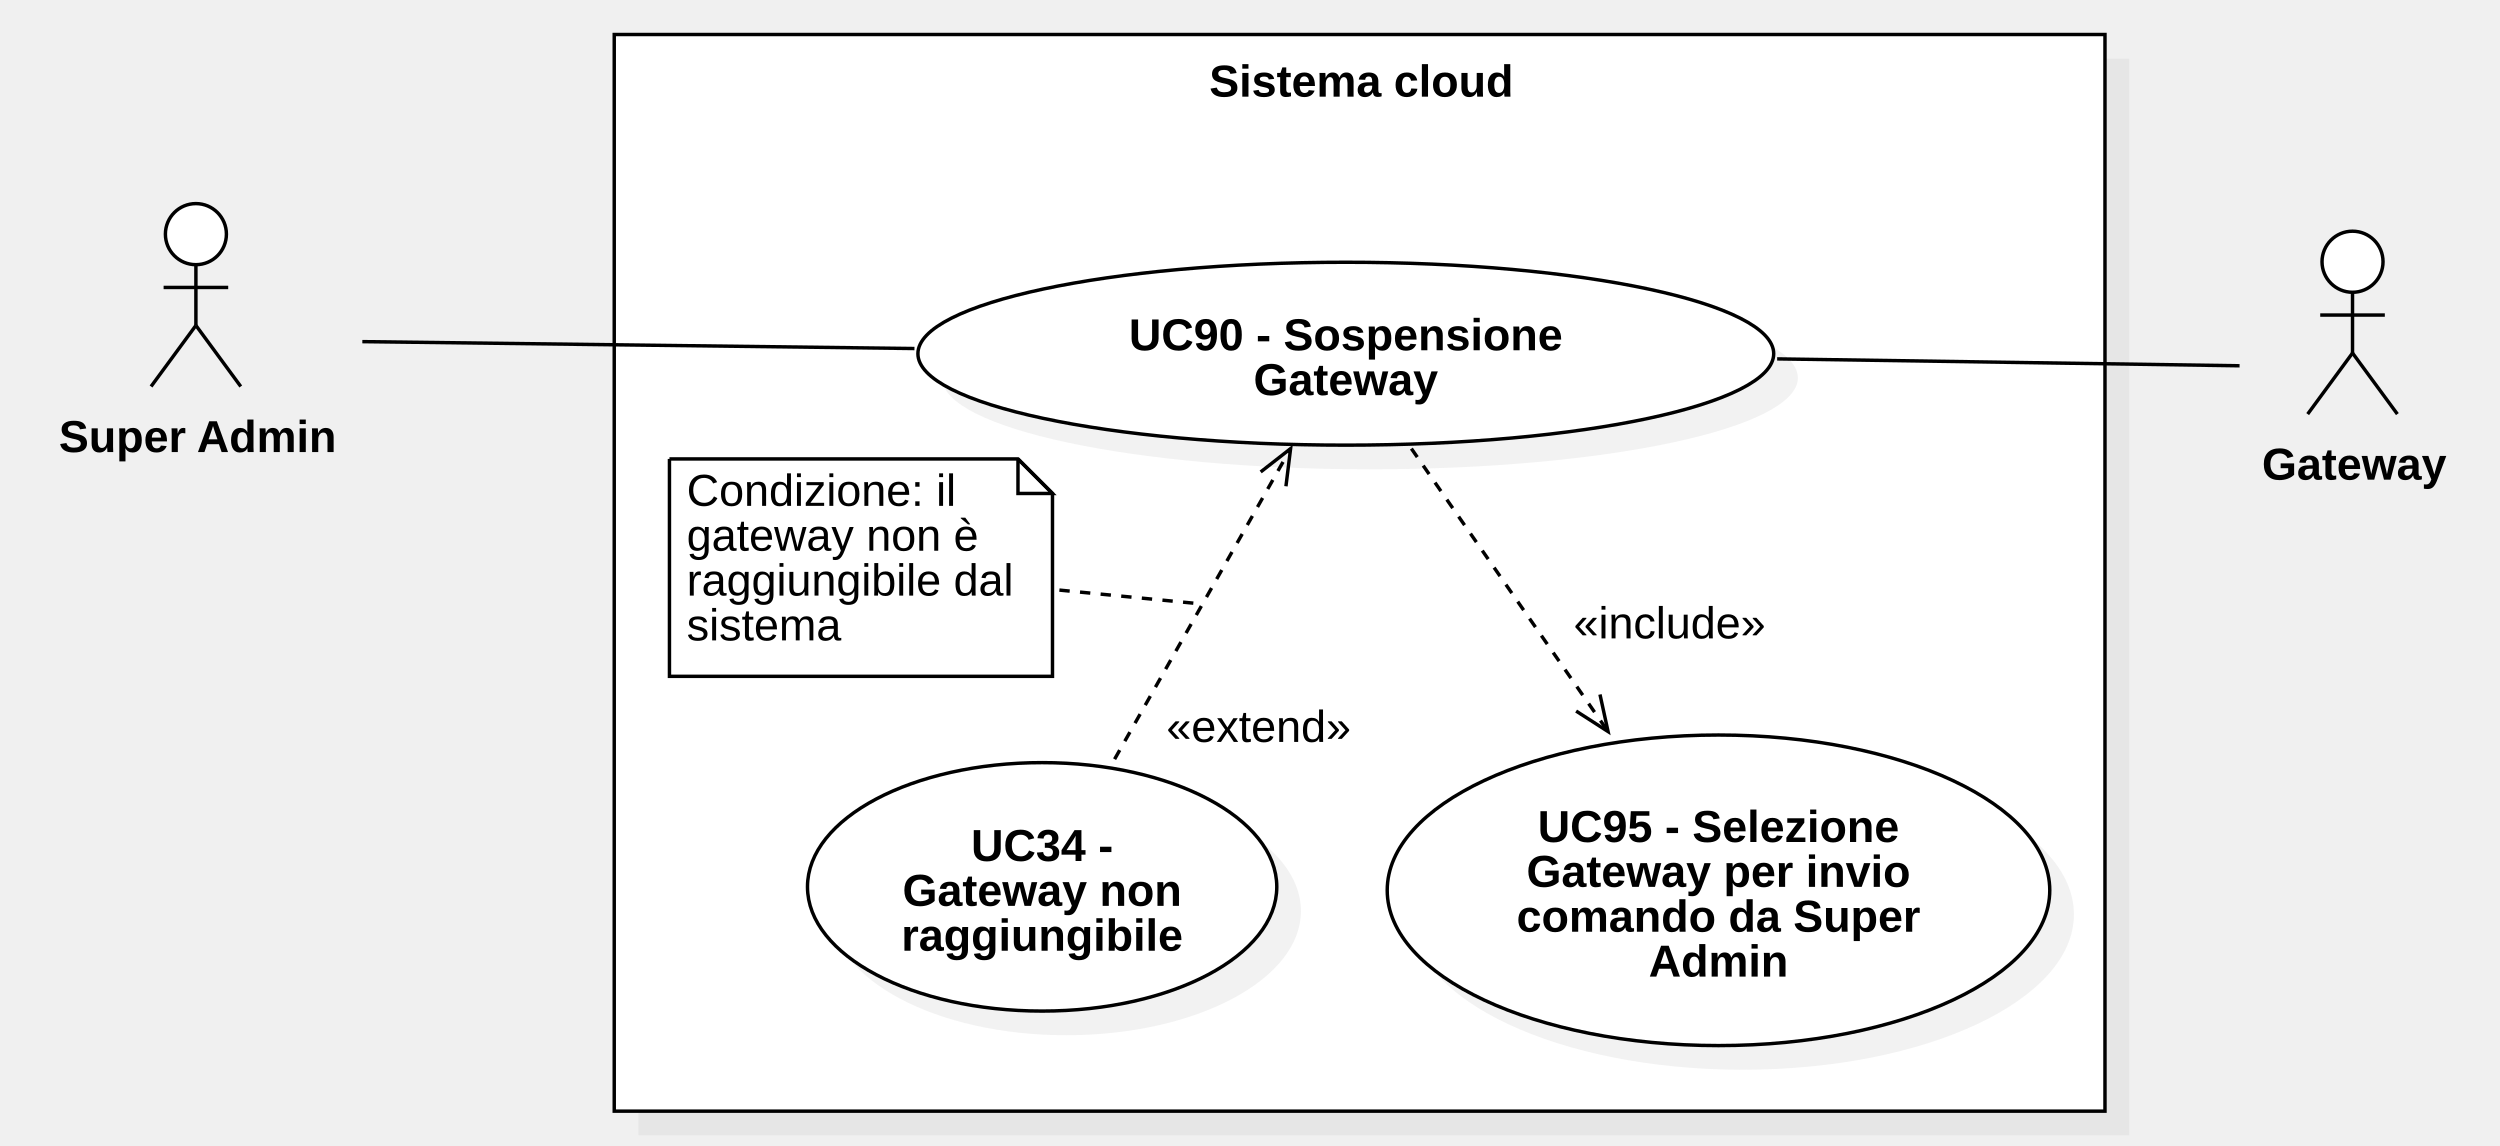
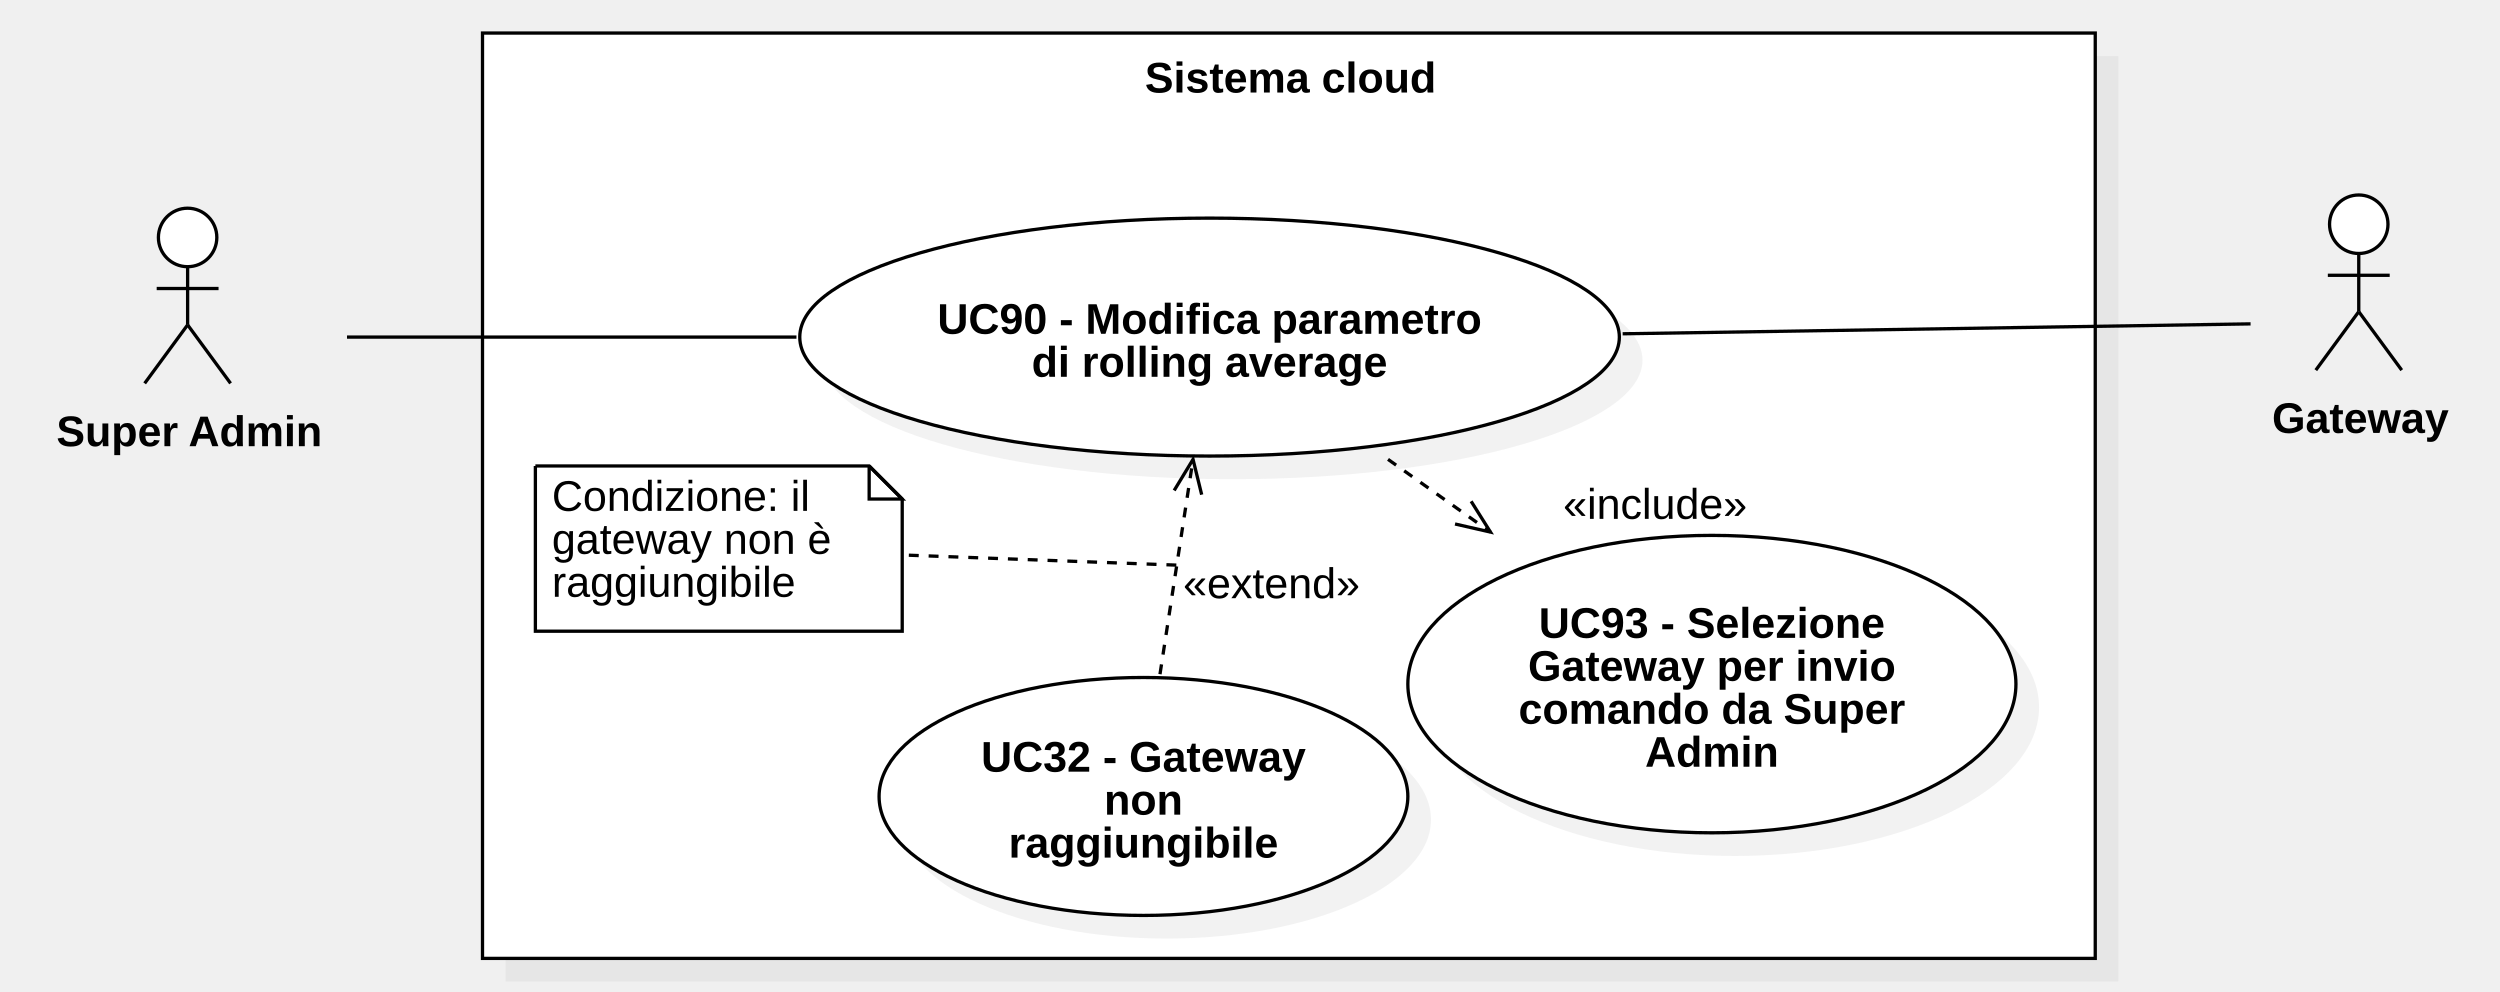
- <svg xmlns="http://www.w3.org/2000/svg" version="1.1" width="724.473" height="332">
+ <svg xmlns="http://www.w3.org/2000/svg" version="1.1" width="756.473" height="300">
  <defs />
  <g>
    <g>
-       <rect fill="#C0C0C0" stroke="none" x="207" y="36" width="432" height="312" transform="matrix(1 0 0 1 -22 -19)" fill-opacity="0.2" />
+       <rect fill="#C0C0C0" stroke="none" x="167" y="28" width="488" height="280" transform="matrix(1 0 0 1 -14 -11)" fill-opacity="0.2" />
    </g>
    <g>
-       <rect fill="#ffffff" stroke="none" x="200" y="29" width="432" height="312" transform="matrix(1 0 0 1 -22 -19)" />
+       <rect fill="#ffffff" stroke="none" x="160" y="21" width="488" height="280" transform="matrix(1 0 0 1 -14 -11)" />
    </g>
    <g>
-       <path fill="none" stroke="#000000" paint-order="fill stroke markers" d=" M 178 10 L 610 10 L 610 322 L 178 322 L 178 10 Z Z" stroke-miterlimit="10" stroke-dasharray="" />
+       <path fill="none" stroke="#000000" paint-order="fill stroke markers" d=" M 146 10 L 634 10 L 634 290 L 146 290 L 146 10 Z Z" stroke-miterlimit="10" stroke-dasharray="" />
    </g>
    <g>
      <g>
        <path fill="none" stroke="none" />
-         <text fill="#000000" stroke="none" font-family="Arial" font-size="13px" font-style="normal" font-weight="bold" text-decoration="undefined" x="416.5" y="42.5" text-anchor="middle" dominant-baseline="central" transform="matrix(1 0 0 1 -22 -19)">Sistema cloud</text>
+         <text fill="#000000" stroke="none" font-family="Arial" font-size="13px" font-style="normal" font-weight="bold" text-decoration="undefined" x="404.5" y="34.5" text-anchor="middle" dominant-baseline="central" transform="matrix(1 0 0 1 -14 -11)">Sistema cloud</text>
      </g>
    </g>
    <g>
-       <path fill="#C0C0C0" stroke="none" paint-order="stroke fill markers" d=" M 273 109.5 C 273 94.864 328.517 83 397 83 C 465.483 83 521 94.864 521 109.5 C 521 124.136 465.483 136 397 136 C 328.517 136 273 124.136 273 109.5 Z" fill-opacity="0.2" />
+       <path fill="#C0C0C0" stroke="none" paint-order="stroke fill markers" d=" M 249 109 C 249 89.118 304.517 73 373 73 C 441.483 73 497 89.118 497 109 C 497 128.882 441.483 145 373 145 C 304.517 145 249 128.882 249 109 Z" fill-opacity="0.2" />
    </g>
    <g>
-       <path fill="#ffffff" stroke="none" paint-order="stroke fill markers" d=" M 266 102.5 C 266 87.864 321.517 76 390 76 C 458.483 76 514 87.864 514 102.5 C 514 117.136 458.483 129 390 129 C 321.517 129 266 117.136 266 102.5 Z" />
+       <path fill="#ffffff" stroke="none" paint-order="stroke fill markers" d=" M 242 102 C 242 82.118 297.517 66 366 66 C 434.483 66 490 82.118 490 102 C 490 121.882 434.483 138 366 138 C 297.517 138 242 121.882 242 102 Z" />
    </g>
    <g>
-       <path fill="none" stroke="#000000" paint-order="fill stroke markers" d=" M 266 102.5 C 266 87.864 321.517 76 390 76 C 458.483 76 514 87.864 514 102.5 C 514 117.136 458.483 129 390 129 C 321.517 129 266 117.136 266 102.5 Z" stroke-miterlimit="10" stroke-dasharray="" />
+       <path fill="none" stroke="#000000" paint-order="fill stroke markers" d=" M 242 102 C 242 82.118 297.517 66 366 66 C 434.483 66 490 82.118 490 102 C 490 121.882 434.483 138 366 138 C 297.517 138 242 121.882 242 102 Z" stroke-miterlimit="10" stroke-dasharray="" />
    </g>
    <g>
      <g>
        <path fill="none" stroke="none" />
-         <text fill="#000000" stroke="none" font-family="Arial" font-size="13px" font-style="normal" font-weight="bold" text-decoration="undefined" x="412" y="116" text-anchor="middle" dominant-baseline="central" transform="matrix(1 0 0 1 -22 -19)">UC90 - Sospensione</text>
-         <text fill="#000000" stroke="none" font-family="Arial" font-size="13px" font-style="normal" font-weight="bold" text-decoration="undefined" x="412" y="129" text-anchor="middle" dominant-baseline="central" transform="matrix(1 0 0 1 -22 -19)">Gateway</text>
+         <text fill="#000000" stroke="none" font-family="Arial" font-size="13px" font-style="normal" font-weight="bold" text-decoration="undefined" x="380" y="107.5" text-anchor="middle" dominant-baseline="central" transform="matrix(1 0 0 1 -14 -11)">UC90 - Modifica parametro</text>
+         <text fill="#000000" stroke="none" font-family="Arial" font-size="13px" font-style="normal" font-weight="bold" text-decoration="undefined" x="380" y="120.5" text-anchor="middle" dominant-baseline="central" transform="matrix(1 0 0 1 -14 -11)">di rolling average</text>
      </g>
    </g>
    <g>
-       <path fill="#C0C0C0" stroke="none" paint-order="stroke fill markers" d=" M 409 265 C 409 240.147 451.981 220 505 220 C 558.019 220 601 240.147 601 265 C 601 289.853 558.019 310 505 310 C 451.981 310 409 289.853 409 265 Z" fill-opacity="0.2" />
+       <path fill="#C0C0C0" stroke="none" paint-order="stroke fill markers" d=" M 433 214 C 433 189.147 474.19 169 525 169 C 575.81 169 617 189.147 617 214 C 617 238.853 575.81 259 525 259 C 474.19 259 433 238.853 433 214 Z" fill-opacity="0.2" />
    </g>
    <g>
-       <path fill="#ffffff" stroke="none" paint-order="stroke fill markers" d=" M 402 258 C 402 233.147 444.981 213 498 213 C 551.019 213 594 233.147 594 258 C 594 282.853 551.019 303 498 303 C 444.981 303 402 282.853 402 258 Z" />
+       <path fill="#ffffff" stroke="none" paint-order="stroke fill markers" d=" M 426 207 C 426 182.147 467.19 162 518 162 C 568.81 162 610 182.147 610 207 C 610 231.853 568.81 252 518 252 C 467.19 252 426 231.853 426 207 Z" />
    </g>
    <g>
-       <path fill="none" stroke="#000000" paint-order="fill stroke markers" d=" M 402 258 C 402 233.147 444.981 213 498 213 C 551.019 213 594 233.147 594 258 C 594 282.853 551.019 303 498 303 C 444.981 303 402 282.853 402 258 Z" stroke-miterlimit="10" stroke-dasharray="" />
+       <path fill="none" stroke="#000000" paint-order="fill stroke markers" d=" M 426 207 C 426 182.147 467.19 162 518 162 C 568.81 162 610 182.147 610 207 C 610 231.853 568.81 252 518 252 C 467.19 252 426 231.853 426 207 Z" stroke-miterlimit="10" stroke-dasharray="" />
    </g>
    <g>
      <g>
        <path fill="none" stroke="none" />
-         <text fill="#000000" stroke="none" font-family="Arial" font-size="13px" font-style="normal" font-weight="bold" text-decoration="undefined" x="520" y="258.5" text-anchor="middle" dominant-baseline="central" transform="matrix(1 0 0 1 -22 -19)">UC95 - Selezione</text>
-         <text fill="#000000" stroke="none" font-family="Arial" font-size="13px" font-style="normal" font-weight="bold" text-decoration="undefined" x="520" y="271.5" text-anchor="middle" dominant-baseline="central" transform="matrix(1 0 0 1 -22 -19)">Gateway per invio</text>
-         <text fill="#000000" stroke="none" font-family="Arial" font-size="13px" font-style="normal" font-weight="bold" text-decoration="undefined" x="520" y="284.5" text-anchor="middle" dominant-baseline="central" transform="matrix(1 0 0 1 -22 -19)">comando da Super</text>
-         <text fill="#000000" stroke="none" font-family="Arial" font-size="13px" font-style="normal" font-weight="bold" text-decoration="undefined" x="520" y="297.5" text-anchor="middle" dominant-baseline="central" transform="matrix(1 0 0 1 -22 -19)">Admin</text>
+         <text fill="#000000" stroke="none" font-family="Arial" font-size="13px" font-style="normal" font-weight="bold" text-decoration="undefined" x="532" y="199.5" text-anchor="middle" dominant-baseline="central" transform="matrix(1 0 0 1 -14 -11)">UC93 - Selezione</text>
+         <text fill="#000000" stroke="none" font-family="Arial" font-size="13px" font-style="normal" font-weight="bold" text-decoration="undefined" x="532" y="212.5" text-anchor="middle" dominant-baseline="central" transform="matrix(1 0 0 1 -14 -11)">Gateway per invio</text>
+         <text fill="#000000" stroke="none" font-family="Arial" font-size="13px" font-style="normal" font-weight="bold" text-decoration="undefined" x="532" y="225.5" text-anchor="middle" dominant-baseline="central" transform="matrix(1 0 0 1 -14 -11)">comando da Super</text>
+         <text fill="#000000" stroke="none" font-family="Arial" font-size="13px" font-style="normal" font-weight="bold" text-decoration="undefined" x="532" y="238.5" text-anchor="middle" dominant-baseline="central" transform="matrix(1 0 0 1 -14 -11)">Admin</text>
      </g>
    </g>
    <g>
-       <path fill="#ffffff" stroke="none" paint-order="stroke fill markers" d=" M 47.931 67.85 C 47.931 62.962 51.889 59 56.771 59 C 61.653 59 65.611 62.962 65.611 67.85 C 65.611 72.738 61.653 76.7 56.771 76.7 C 51.889 76.7 47.931 72.738 47.931 67.85 Z" />
+       <path fill="none" stroke="#000000" paint-order="fill stroke markers" d=" M 420 139 L 451 161" stroke-miterlimit="10" stroke-dasharray="3" />
    </g>
    <g>
-       <path fill="none" stroke="#000000" paint-order="fill stroke markers" d=" M 47.931 67.85 C 47.931 62.962 51.889 59 56.771 59 C 61.653 59 65.611 62.962 65.611 67.85 C 65.611 72.738 61.653 76.7 56.771 76.7 C 51.889 76.7 47.931 72.738 47.931 67.85 Z" stroke-miterlimit="10" stroke-dasharray="" />
+       <path fill="none" stroke="#000000" paint-order="fill stroke markers" d=" M 440.276 158.551 L 451 161 L 445.149 151.685" stroke-miterlimit="10" stroke-dasharray="" />
    </g>
    <g>
-       <path fill="none" stroke="#000000" paint-order="fill stroke markers" d=" M 56.771 76.7 L 56.771 94.3" stroke-miterlimit="10" stroke-dasharray="" />
-     </g>
-     <g>
-       <path fill="none" stroke="#000000" paint-order="fill stroke markers" d=" M 47.411 83.3 L 66.131 83.3" stroke-miterlimit="10" stroke-dasharray="" />
-     </g>
-     <g>
-       <path fill="none" stroke="#000000" paint-order="fill stroke markers" d=" M 56.771 94.3 L 43.771 112" stroke-miterlimit="10" stroke-dasharray="" />
-     </g>
-     <g>
-       <path fill="none" stroke="#000000" paint-order="fill stroke markers" d=" M 56.771 94.3 L 69.771 112" stroke-miterlimit="10" stroke-dasharray="" />
+       <rect fill="#ffffff" stroke="none" x="487" y="157" width="55.656" height="13" transform="matrix(1 0 0 1 -14 -11)" />
    </g>
    <g>
      <g>
        <path fill="none" stroke="none" />
-         <text fill="#000000" stroke="none" font-family="Arial" font-size="13px" font-style="normal" font-weight="bold" text-decoration="undefined" x="79.271" y="145.5" text-anchor="middle" dominant-baseline="central" transform="matrix(1 0 0 1 -22 -19)">Super Admin</text>
+         <text fill="#000000" stroke="none" font-family="Arial" font-size="13px" font-style="normal" font-weight="normal" text-decoration="undefined" x="514.828" y="163.5" text-anchor="middle" dominant-baseline="central" transform="matrix(1 0 0 1 -14 -11)">«include»</text>
      </g>
    </g>
    <g>
-       <path fill="#ffffff" stroke="none" paint-order="stroke fill markers" d=" M 672.896 75.85 C 672.896 70.962 676.854 67 681.736 67 C 686.619 67 690.576 70.962 690.576 75.85 C 690.576 80.738 686.619 84.7 681.736 84.7 C 676.854 84.7 672.896 80.738 672.896 75.85 Z" />
+       <path fill="#ffffff" stroke="none" paint-order="stroke fill markers" d=" M 47.931 71.85 C 47.931 66.962 51.889 63 56.771 63 C 61.653 63 65.611 66.962 65.611 71.85 C 65.611 76.738 61.653 80.7 56.771 80.7 C 51.889 80.7 47.931 76.738 47.931 71.85 Z" />
    </g>
    <g>
-       <path fill="none" stroke="#000000" paint-order="fill stroke markers" d=" M 672.896 75.85 C 672.896 70.962 676.854 67 681.736 67 C 686.619 67 690.576 70.962 690.576 75.85 C 690.576 80.738 686.619 84.7 681.736 84.7 C 676.854 84.7 672.896 80.738 672.896 75.85 Z" stroke-miterlimit="10" stroke-dasharray="" />
+       <path fill="none" stroke="#000000" paint-order="fill stroke markers" d=" M 47.931 71.85 C 47.931 66.962 51.889 63 56.771 63 C 61.653 63 65.611 66.962 65.611 71.85 C 65.611 76.738 61.653 80.7 56.771 80.7 C 51.889 80.7 47.931 76.738 47.931 71.85 Z" stroke-miterlimit="10" stroke-dasharray="" />
    </g>
    <g>
-       <path fill="none" stroke="#000000" paint-order="fill stroke markers" d=" M 681.736 84.7 L 681.736 102.3" stroke-miterlimit="10" stroke-dasharray="" />
+       <path fill="none" stroke="#000000" paint-order="fill stroke markers" d=" M 56.771 80.7 L 56.771 98.3" stroke-miterlimit="10" stroke-dasharray="" />
    </g>
    <g>
-       <path fill="none" stroke="#000000" paint-order="fill stroke markers" d=" M 672.376 91.3 L 691.096 91.3" stroke-miterlimit="10" stroke-dasharray="" />
+       <path fill="none" stroke="#000000" paint-order="fill stroke markers" d=" M 47.411 87.3 L 66.131 87.3" stroke-miterlimit="10" stroke-dasharray="" />
    </g>
    <g>
-       <path fill="none" stroke="#000000" paint-order="fill stroke markers" d=" M 681.736 102.3 L 668.736 120" stroke-miterlimit="10" stroke-dasharray="" />
+       <path fill="none" stroke="#000000" paint-order="fill stroke markers" d=" M 56.771 98.3 L 43.771 116" stroke-miterlimit="10" stroke-dasharray="" />
    </g>
    <g>
-       <path fill="none" stroke="#000000" paint-order="fill stroke markers" d=" M 681.736 102.3 L 694.736 120" stroke-miterlimit="10" stroke-dasharray="" />
+       <path fill="none" stroke="#000000" paint-order="fill stroke markers" d=" M 56.771 98.3 L 69.771 116" stroke-miterlimit="10" stroke-dasharray="" />
    </g>
    <g>
      <g>
        <path fill="none" stroke="none" />
-         <text fill="#000000" stroke="none" font-family="Arial" font-size="13px" font-style="normal" font-weight="bold" text-decoration="undefined" x="704.236" y="153.5" text-anchor="middle" dominant-baseline="central" transform="matrix(1 0 0 1 -22 -19)">Gateway</text>
+         <text fill="#000000" stroke="none" font-family="Arial" font-size="13px" font-style="normal" font-weight="bold" text-decoration="undefined" x="71.271" y="141.5" text-anchor="middle" dominant-baseline="central" transform="matrix(1 0 0 1 -14 -11)">Super Admin</text>
      </g>
    </g>
    <g>
-       <path fill="none" stroke="#000000" paint-order="fill stroke markers" d=" M 105 99 L 265 101" stroke-miterlimit="10" stroke-dasharray="" />
+       <path fill="#ffffff" stroke="none" paint-order="stroke fill markers" d=" M 704.896 67.85 C 704.896 62.962 708.854 59 713.736 59 C 718.619 59 722.576 62.962 722.576 67.85 C 722.576 72.738 718.619 76.7 713.736 76.7 C 708.854 76.7 704.896 72.738 704.896 67.85 Z" />
    </g>
    <g>
-       <path fill="none" stroke="#000000" paint-order="fill stroke markers" d=" M 649 106 L 515 104" stroke-miterlimit="10" stroke-dasharray="" />
+       <path fill="none" stroke="#000000" paint-order="fill stroke markers" d=" M 704.896 67.85 C 704.896 62.962 708.854 59 713.736 59 C 718.619 59 722.576 62.962 722.576 67.85 C 722.576 72.738 718.619 76.7 713.736 76.7 C 708.854 76.7 704.896 72.738 704.896 67.85 Z" stroke-miterlimit="10" stroke-dasharray="" />
    </g>
    <g>
-       <path fill="none" stroke="#000000" paint-order="fill stroke markers" d=" M 409 130 L 466 212" stroke-miterlimit="10" stroke-dasharray="3" />
+       <path fill="none" stroke="#000000" paint-order="fill stroke markers" d=" M 713.736 76.7 L 713.736 94.3" stroke-miterlimit="10" stroke-dasharray="" />
    </g>
    <g>
-       <path fill="none" stroke="#000000" paint-order="fill stroke markers" d=" M 456.743 206.058 L 466 212 L 463.656 201.253" stroke-miterlimit="10" stroke-dasharray="" />
+       <path fill="none" stroke="#000000" paint-order="fill stroke markers" d=" M 704.376 83.3 L 723.096 83.3" stroke-miterlimit="10" stroke-dasharray="" />
    </g>
    <g>
-       <rect fill="#ffffff" stroke="none" x="478" y="193" width="55.656" height="13" transform="matrix(1 0 0 1 -22 -19)" />
+       <path fill="none" stroke="#000000" paint-order="fill stroke markers" d=" M 713.736 94.3 L 700.736 112" stroke-miterlimit="10" stroke-dasharray="" />
+     </g>
+     <g>
+       <path fill="none" stroke="#000000" paint-order="fill stroke markers" d=" M 713.736 94.3 L 726.736 112" stroke-miterlimit="10" stroke-dasharray="" />
    </g>
    <g>
      <g>
        <path fill="none" stroke="none" />
-         <text fill="#000000" stroke="none" font-family="Arial" font-size="13px" font-style="normal" font-weight="normal" text-decoration="undefined" x="505.828" y="199.5" text-anchor="middle" dominant-baseline="central" transform="matrix(1 0 0 1 -22 -19)">«include»</text>
+         <text fill="#000000" stroke="none" font-family="Arial" font-size="13px" font-style="normal" font-weight="bold" text-decoration="undefined" x="728.236" y="137.5" text-anchor="middle" dominant-baseline="central" transform="matrix(1 0 0 1 -14 -11)">Gateway</text>
      </g>
    </g>
    <g>
-       <path fill="#C0C0C0" stroke="none" paint-order="stroke fill markers" d=" M 241 264 C 241 244.118 271.445 228 309 228 C 346.555 228 377 244.118 377 264 C 377 283.882 346.555 300 309 300 C 271.445 300 241 283.882 241 264 Z" fill-opacity="0.2" />
+       <path fill="none" stroke="#000000" paint-order="fill stroke markers" d=" M 105 102 L 241 102" stroke-miterlimit="10" stroke-dasharray="" />
    </g>
    <g>
-       <path fill="#ffffff" stroke="none" paint-order="stroke fill markers" d=" M 234 257 C 234 237.118 264.445 221 302 221 C 339.555 221 370 237.118 370 257 C 370 276.882 339.555 293 302 293 C 264.445 293 234 276.882 234 257 Z" />
+       <path fill="none" stroke="#000000" paint-order="fill stroke markers" d=" M 681 98 L 491 101" stroke-miterlimit="10" stroke-dasharray="" />
    </g>
    <g>
-       <path fill="none" stroke="#000000" paint-order="fill stroke markers" d=" M 234 257 C 234 237.118 264.445 221 302 221 C 339.555 221 370 237.118 370 257 C 370 276.882 339.555 293 302 293 C 264.445 293 234 276.882 234 257 Z" stroke-miterlimit="10" stroke-dasharray="" />
+       <path fill="#C0C0C0" stroke="none" paint-order="stroke fill markers" d=" M 273 248 C 273 228.118 308.817 212 353 212 C 397.183 212 433 228.118 433 248 C 433 267.882 397.183 284 353 284 C 308.817 284 273 267.882 273 248 Z" fill-opacity="0.2" />
+     </g>
+     <g>
+       <path fill="#ffffff" stroke="none" paint-order="stroke fill markers" d=" M 266 241 C 266 221.118 301.817 205 346 205 C 390.183 205 426 221.118 426 241 C 426 260.882 390.183 277 346 277 C 301.817 277 266 260.882 266 241 Z" />
+     </g>
+     <g>
+       <path fill="none" stroke="#000000" paint-order="fill stroke markers" d=" M 266 241 C 266 221.118 301.817 205 346 205 C 390.183 205 426 221.118 426 241 C 426 260.882 390.183 277 346 277 C 301.817 277 266 260.882 266 241 Z" stroke-miterlimit="10" stroke-dasharray="" />
    </g>
    <g>
      <g>
        <path fill="none" stroke="none" />
-         <text fill="#000000" stroke="none" font-family="Arial" font-size="13px" font-style="normal" font-weight="bold" text-decoration="undefined" x="324" y="264" text-anchor="middle" dominant-baseline="central" transform="matrix(1 0 0 1 -22 -19)">UC34 -</text>
-         <text fill="#000000" stroke="none" font-family="Arial" font-size="13px" font-style="normal" font-weight="bold" text-decoration="undefined" x="324" y="277" text-anchor="middle" dominant-baseline="central" transform="matrix(1 0 0 1 -22 -19)">Gateway non</text>
-         <text fill="#000000" stroke="none" font-family="Arial" font-size="13px" font-style="normal" font-weight="bold" text-decoration="undefined" x="324" y="290" text-anchor="middle" dominant-baseline="central" transform="matrix(1 0 0 1 -22 -19)">raggiungibile</text>
+         <text fill="#000000" stroke="none" font-family="Arial" font-size="13px" font-style="normal" font-weight="bold" text-decoration="undefined" x="360" y="240" text-anchor="middle" dominant-baseline="central" transform="matrix(1 0 0 1 -14 -11)">UC32 - Gateway</text>
+         <text fill="#000000" stroke="none" font-family="Arial" font-size="13px" font-style="normal" font-weight="bold" text-decoration="undefined" x="360" y="253" text-anchor="middle" dominant-baseline="central" transform="matrix(1 0 0 1 -14 -11)">non</text>
+         <text fill="#000000" stroke="none" font-family="Arial" font-size="13px" font-style="normal" font-weight="bold" text-decoration="undefined" x="360" y="266" text-anchor="middle" dominant-baseline="central" transform="matrix(1 0 0 1 -14 -11)">raggiungibile</text>
      </g>
    </g>
    <g>
-       <path fill="none" stroke="#000000" paint-order="fill stroke markers" d=" M 323 220 L 374 130" stroke-miterlimit="10" stroke-dasharray="3" />
+       <path fill="none" stroke="#000000" paint-order="fill stroke markers" d=" M 351 204 L 361 139" stroke-miterlimit="10" stroke-dasharray="3" />
    </g>
    <g>
-       <path fill="none" stroke="#000000" paint-order="fill stroke markers" d=" M 372.652 140.917 L 374 130 L 365.327 136.766" stroke-miterlimit="10" stroke-dasharray="" />
+       <path fill="none" stroke="#000000" paint-order="fill stroke markers" d=" M 363.615 149.685 L 361 139 L 355.294 148.404" stroke-miterlimit="10" stroke-dasharray="" />
    </g>
    <g>
-       <rect fill="#ffffff" stroke="none" x="360" y="223" width="53.492" height="13" transform="matrix(1 0 0 1 -22 -19)" />
+       <rect fill="#ffffff" stroke="none" x="372" y="181" width="53.492" height="13" transform="matrix(1 0 0 1 -14 -11)" />
    </g>
    <g>
      <g>
        <path fill="none" stroke="none" />
-         <text fill="#000000" stroke="none" font-family="Arial" font-size="13px" font-style="normal" font-weight="normal" text-decoration="undefined" x="386.746" y="229.5" text-anchor="middle" dominant-baseline="central" transform="matrix(1 0 0 1 -22 -19)">«extend»</text>
+         <text fill="#000000" stroke="none" font-family="Arial" font-size="13px" font-style="normal" font-weight="normal" text-decoration="undefined" x="398.746" y="187.5" text-anchor="middle" dominant-baseline="central" transform="matrix(1 0 0 1 -14 -11)">«extend»</text>
      </g>
    </g>
    <g>
-       <path fill="#ffffff" stroke="none" paint-order="stroke fill markers" d=" M 194 133 L 295 133 L 305 143 L 305 196 L 194 196 L 194 133" />
+       <path fill="#ffffff" stroke="none" paint-order="stroke fill markers" d=" M 162 141 L 263 141 L 273 151 L 273 191 L 162 191 L 162 141" />
    </g>
    <g>
-       <path fill="none" stroke="#000000" paint-order="fill stroke markers" d=" M 194 133 L 295 133 L 305 143 L 305 196 L 194 196 L 194 133 L 194 133" stroke-miterlimit="10" stroke-dasharray="" />
+       <path fill="none" stroke="#000000" paint-order="fill stroke markers" d=" M 162 141 L 263 141 L 273 151 L 273 191 L 162 191 L 162 141 L 162 141" stroke-miterlimit="10" stroke-dasharray="" />
    </g>
    <g>
-       <path fill="none" stroke="#000000" paint-order="fill stroke markers" d=" M 295 133 L 295 143 L 305 143 L 295 133" stroke-miterlimit="10" stroke-dasharray="" />
+       <path fill="none" stroke="#000000" paint-order="fill stroke markers" d=" M 263 141 L 263 151 L 273 151 L 263 141" stroke-miterlimit="10" stroke-dasharray="" />
    </g>
    <g>
      <g>
        <path fill="none" stroke="none" />
-         <text fill="#000000" stroke="none" font-family="Arial" font-size="13px" font-style="normal" font-weight="normal" text-decoration="undefined" x="221" y="157" text-anchor="start" dominant-baseline="text-before-edge" transform="matrix(1 0 0 1 -22 -19)">Condizione: il</text>
-         <text fill="#000000" stroke="none" font-family="Arial" font-size="13px" font-style="normal" font-weight="normal" text-decoration="undefined" x="221" y="170" text-anchor="start" dominant-baseline="text-before-edge" transform="matrix(1 0 0 1 -22 -19)">gateway non è</text>
-         <text fill="#000000" stroke="none" font-family="Arial" font-size="13px" font-style="normal" font-weight="normal" text-decoration="undefined" x="221" y="183" text-anchor="start" dominant-baseline="text-before-edge" transform="matrix(1 0 0 1 -22 -19)">raggiungibile dal</text>
-         <text fill="#000000" stroke="none" font-family="Arial" font-size="13px" font-style="normal" font-weight="normal" text-decoration="undefined" x="221" y="196" text-anchor="start" dominant-baseline="text-before-edge" transform="matrix(1 0 0 1 -22 -19)">sistema</text>
+         <text fill="#000000" stroke="none" font-family="Arial" font-size="13px" font-style="normal" font-weight="normal" text-decoration="undefined" x="181" y="157" text-anchor="start" dominant-baseline="text-before-edge" transform="matrix(1 0 0 1 -14 -11)">Condizione: il</text>
+         <text fill="#000000" stroke="none" font-family="Arial" font-size="13px" font-style="normal" font-weight="normal" text-decoration="undefined" x="181" y="170" text-anchor="start" dominant-baseline="text-before-edge" transform="matrix(1 0 0 1 -14 -11)">gateway non è</text>
+         <text fill="#000000" stroke="none" font-family="Arial" font-size="13px" font-style="normal" font-weight="normal" text-decoration="undefined" x="181" y="183" text-anchor="start" dominant-baseline="text-before-edge" transform="matrix(1 0 0 1 -14 -11)">raggiungibile</text>
      </g>
    </g>
    <g>
-       <path fill="none" stroke="#000000" paint-order="fill stroke markers" d=" M 307 171 L 348 175" stroke-miterlimit="10" stroke-dasharray="3" />
+       <path fill="none" stroke="#000000" paint-order="fill stroke markers" d=" M 275 168 L 356 171" stroke-miterlimit="10" stroke-dasharray="3" />
    </g>
  </g>
</svg>
